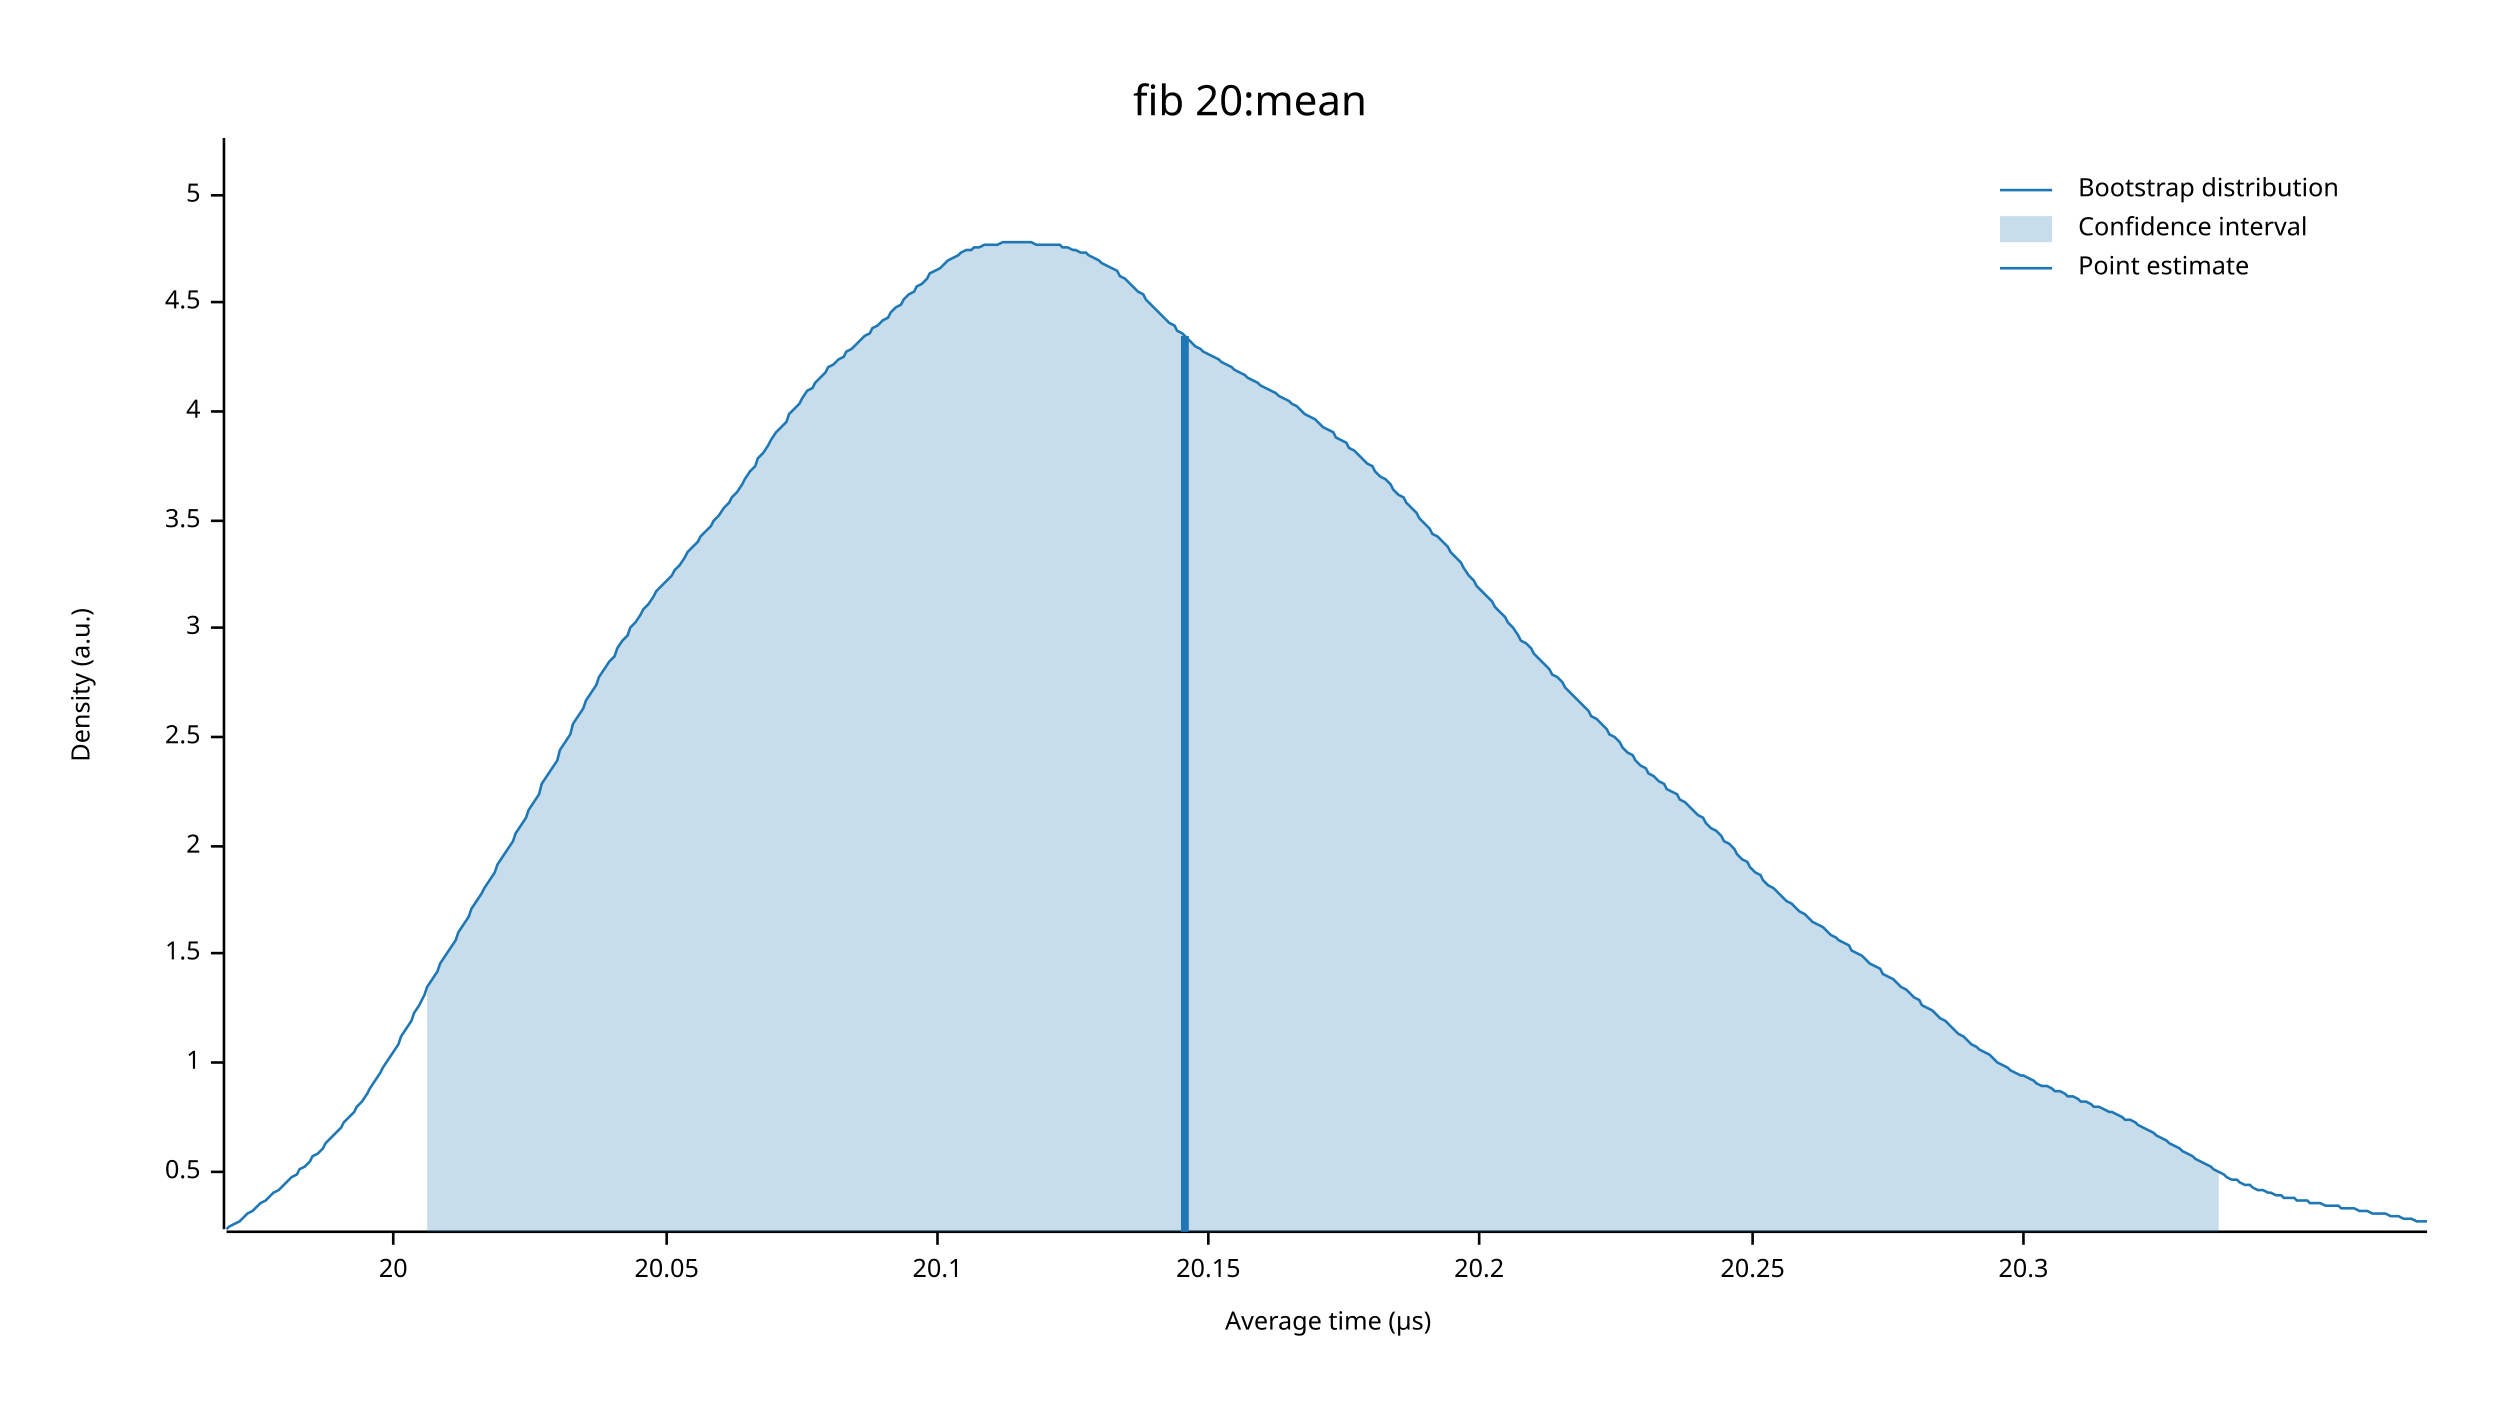
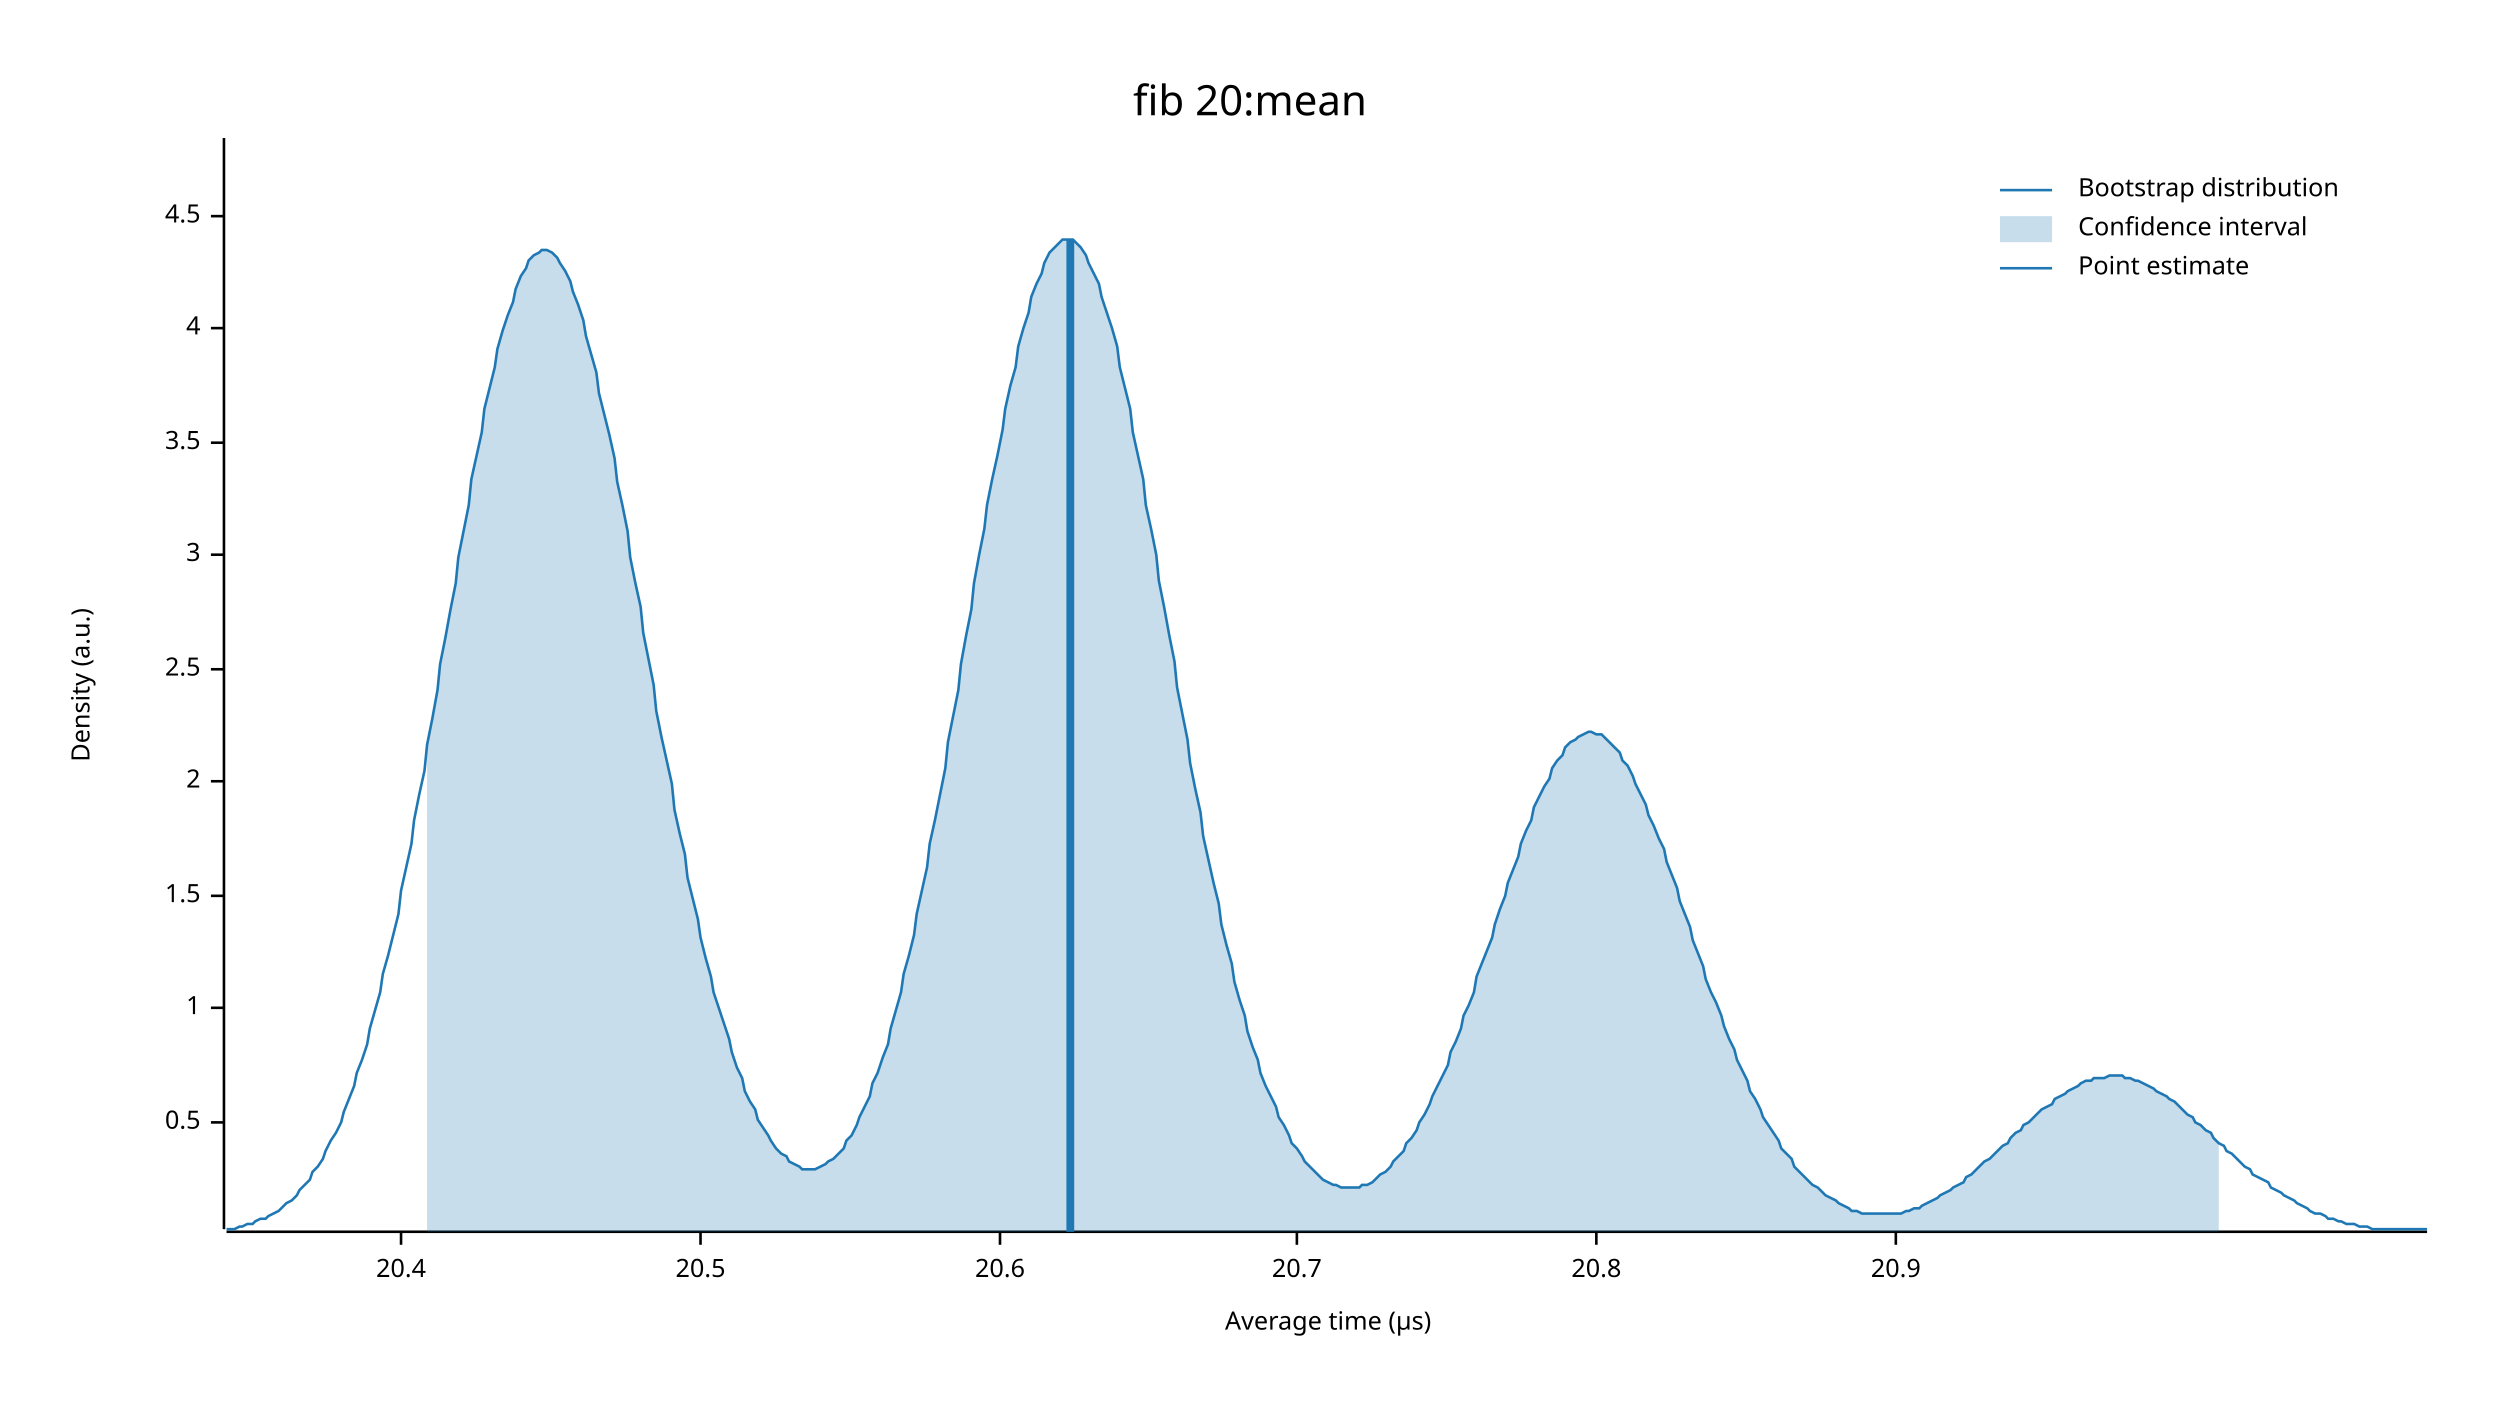
<svg xmlns="http://www.w3.org/2000/svg" width="960" height="540" viewBox="0 0 960 540">
  <text x="480" y="32" dy="0.76em" text-anchor="middle" font-family="sans-serif" font-size="16.129" opacity="1" fill="#000000">
fib 20:mean
</text>
  <text x="27" y="263" dy="0.76em" text-anchor="middle" font-family="sans-serif" font-size="9.677" opacity="1" fill="#000000" transform="rotate(270, 27, 263)">
Density (a.u.)
</text>
  <text x="510" y="513" dy="-0.5ex" text-anchor="middle" font-family="sans-serif" font-size="9.677" opacity="1" fill="#000000">
Average time (µs)
</text>
  <polyline fill="none" opacity="1" stroke="#000000" stroke-width="1" points="86,53 86,472 " />
-   <text x="77" y="450" dy="0.5ex" text-anchor="end" font-family="sans-serif" font-size="9.677" opacity="1" fill="#000000">
+   <text x="77" y="431" dy="0.5ex" text-anchor="end" font-family="sans-serif" font-size="9.677" opacity="1" fill="#000000">
0.5
</text>
-   <polyline fill="none" opacity="1" stroke="#000000" stroke-width="1" points="81,450 86,450 " />
-   <text x="77" y="408" dy="0.5ex" text-anchor="end" font-family="sans-serif" font-size="9.677" opacity="1" fill="#000000">
+   <polyline fill="none" opacity="1" stroke="#000000" stroke-width="1" points="81,431 86,431 " />
+   <text x="77" y="387" dy="0.5ex" text-anchor="end" font-family="sans-serif" font-size="9.677" opacity="1" fill="#000000">
1
</text>
-   <polyline fill="none" opacity="1" stroke="#000000" stroke-width="1" points="81,408 86,408 " />
-   <text x="77" y="366" dy="0.5ex" text-anchor="end" font-family="sans-serif" font-size="9.677" opacity="1" fill="#000000">
+   <polyline fill="none" opacity="1" stroke="#000000" stroke-width="1" points="81,387 86,387 " />
+   <text x="77" y="344" dy="0.5ex" text-anchor="end" font-family="sans-serif" font-size="9.677" opacity="1" fill="#000000">
1.5
</text>
-   <polyline fill="none" opacity="1" stroke="#000000" stroke-width="1" points="81,366 86,366 " />
-   <text x="77" y="325" dy="0.5ex" text-anchor="end" font-family="sans-serif" font-size="9.677" opacity="1" fill="#000000">
+   <polyline fill="none" opacity="1" stroke="#000000" stroke-width="1" points="81,344 86,344 " />
+   <text x="77" y="300" dy="0.5ex" text-anchor="end" font-family="sans-serif" font-size="9.677" opacity="1" fill="#000000">
2
</text>
-   <polyline fill="none" opacity="1" stroke="#000000" stroke-width="1" points="81,325 86,325 " />
-   <text x="77" y="283" dy="0.5ex" text-anchor="end" font-family="sans-serif" font-size="9.677" opacity="1" fill="#000000">
+   <polyline fill="none" opacity="1" stroke="#000000" stroke-width="1" points="81,300 86,300 " />
+   <text x="77" y="257" dy="0.5ex" text-anchor="end" font-family="sans-serif" font-size="9.677" opacity="1" fill="#000000">
2.5
</text>
-   <polyline fill="none" opacity="1" stroke="#000000" stroke-width="1" points="81,283 86,283 " />
-   <text x="77" y="241" dy="0.5ex" text-anchor="end" font-family="sans-serif" font-size="9.677" opacity="1" fill="#000000">
+   <polyline fill="none" opacity="1" stroke="#000000" stroke-width="1" points="81,257 86,257 " />
+   <text x="77" y="213" dy="0.5ex" text-anchor="end" font-family="sans-serif" font-size="9.677" opacity="1" fill="#000000">
3
</text>
-   <polyline fill="none" opacity="1" stroke="#000000" stroke-width="1" points="81,241 86,241 " />
-   <text x="77" y="200" dy="0.5ex" text-anchor="end" font-family="sans-serif" font-size="9.677" opacity="1" fill="#000000">
+   <polyline fill="none" opacity="1" stroke="#000000" stroke-width="1" points="81,213 86,213 " />
+   <text x="77" y="170" dy="0.5ex" text-anchor="end" font-family="sans-serif" font-size="9.677" opacity="1" fill="#000000">
3.5
</text>
-   <polyline fill="none" opacity="1" stroke="#000000" stroke-width="1" points="81,200 86,200 " />
-   <text x="77" y="158" dy="0.5ex" text-anchor="end" font-family="sans-serif" font-size="9.677" opacity="1" fill="#000000">
+   <polyline fill="none" opacity="1" stroke="#000000" stroke-width="1" points="81,170 86,170 " />
+   <text x="77" y="126" dy="0.5ex" text-anchor="end" font-family="sans-serif" font-size="9.677" opacity="1" fill="#000000">
4
</text>
-   <polyline fill="none" opacity="1" stroke="#000000" stroke-width="1" points="81,158 86,158 " />
-   <text x="77" y="116" dy="0.5ex" text-anchor="end" font-family="sans-serif" font-size="9.677" opacity="1" fill="#000000">
+   <polyline fill="none" opacity="1" stroke="#000000" stroke-width="1" points="81,126 86,126 " />
+   <text x="77" y="83" dy="0.5ex" text-anchor="end" font-family="sans-serif" font-size="9.677" opacity="1" fill="#000000">
4.5
</text>
-   <polyline fill="none" opacity="1" stroke="#000000" stroke-width="1" points="81,116 86,116 " />
-   <text x="77" y="75" dy="0.5ex" text-anchor="end" font-family="sans-serif" font-size="9.677" opacity="1" fill="#000000">
- 5
+   <polyline fill="none" opacity="1" stroke="#000000" stroke-width="1" points="81,83 86,83 " />
+   <polyline fill="none" opacity="1" stroke="#000000" stroke-width="1" points="87,473 932,473 " />
+   <text x="154" y="483" dy="0.76em" text-anchor="middle" font-family="sans-serif" font-size="9.677" opacity="1" fill="#000000">
+ 20.4
</text>
-   <polyline fill="none" opacity="1" stroke="#000000" stroke-width="1" points="81,75 86,75 " />
-   <polyline fill="none" opacity="1" stroke="#000000" stroke-width="1" points="87,473 932,473 " />
-   <text x="151" y="483" dy="0.76em" text-anchor="middle" font-family="sans-serif" font-size="9.677" opacity="1" fill="#000000">
- 20
+   <polyline fill="none" opacity="1" stroke="#000000" stroke-width="1" points="154,473 154,478 " />
+   <text x="269" y="483" dy="0.76em" text-anchor="middle" font-family="sans-serif" font-size="9.677" opacity="1" fill="#000000">
+ 20.5
</text>
-   <polyline fill="none" opacity="1" stroke="#000000" stroke-width="1" points="151,473 151,478 " />
-   <text x="256" y="483" dy="0.76em" text-anchor="middle" font-family="sans-serif" font-size="9.677" opacity="1" fill="#000000">
- 20.05
+   <polyline fill="none" opacity="1" stroke="#000000" stroke-width="1" points="269,473 269,478 " />
+   <text x="384" y="483" dy="0.76em" text-anchor="middle" font-family="sans-serif" font-size="9.677" opacity="1" fill="#000000">
+ 20.6
</text>
-   <polyline fill="none" opacity="1" stroke="#000000" stroke-width="1" points="256,473 256,478 " />
-   <text x="360" y="483" dy="0.76em" text-anchor="middle" font-family="sans-serif" font-size="9.677" opacity="1" fill="#000000">
- 20.1
+   <polyline fill="none" opacity="1" stroke="#000000" stroke-width="1" points="384,473 384,478 " />
+   <text x="498" y="483" dy="0.76em" text-anchor="middle" font-family="sans-serif" font-size="9.677" opacity="1" fill="#000000">
+ 20.7
</text>
-   <polyline fill="none" opacity="1" stroke="#000000" stroke-width="1" points="360,473 360,478 " />
-   <text x="464" y="483" dy="0.76em" text-anchor="middle" font-family="sans-serif" font-size="9.677" opacity="1" fill="#000000">
- 20.15
+   <polyline fill="none" opacity="1" stroke="#000000" stroke-width="1" points="498,473 498,478 " />
+   <text x="613" y="483" dy="0.76em" text-anchor="middle" font-family="sans-serif" font-size="9.677" opacity="1" fill="#000000">
+ 20.8
</text>
-   <polyline fill="none" opacity="1" stroke="#000000" stroke-width="1" points="464,473 464,478 " />
-   <text x="568" y="483" dy="0.76em" text-anchor="middle" font-family="sans-serif" font-size="9.677" opacity="1" fill="#000000">
- 20.2
+   <polyline fill="none" opacity="1" stroke="#000000" stroke-width="1" points="613,473 613,478 " />
+   <text x="728" y="483" dy="0.76em" text-anchor="middle" font-family="sans-serif" font-size="9.677" opacity="1" fill="#000000">
+ 20.9
</text>
-   <polyline fill="none" opacity="1" stroke="#000000" stroke-width="1" points="568,473 568,478 " />
-   <text x="673" y="483" dy="0.76em" text-anchor="middle" font-family="sans-serif" font-size="9.677" opacity="1" fill="#000000">
- 20.25
- </text>
-   <polyline fill="none" opacity="1" stroke="#000000" stroke-width="1" points="673,473 673,478 " />
-   <text x="777" y="483" dy="0.76em" text-anchor="middle" font-family="sans-serif" font-size="9.677" opacity="1" fill="#000000">
- 20.3
- </text>
-   <polyline fill="none" opacity="1" stroke="#000000" stroke-width="1" points="777,473 777,478 " />
-   <polyline fill="none" opacity="1" stroke="#1F78B4" stroke-width="1" points="87,472 88,471 90,470 92,469 93,468 95,466 97,465 98,464 100,462 102,461 103,460 105,458 107,457 109,455 110,454 112,452 114,451 115,449 117,448 119,446 120,444 122,443 124,441 125,439 127,437 129,435 131,433 132,431 134,429 136,427 137,425 139,423 141,420 142,418 144,415 146,412 147,410 149,407 151,404 153,401 154,398 156,395 158,392 159,389 161,386 163,382 164,379 166,376 168,373 169,370 171,367 173,364 175,361 176,358 178,355 180,352 181,349 183,346 185,343 186,341 188,338 190,335 191,332 193,329 195,326 197,323 198,320 200,317 202,314 203,311 205,308 207,305 208,301 210,298 212,295 214,292 215,288 217,285 219,282 220,278 222,275 224,272 225,269 227,266 229,263 230,260 232,257 234,254 236,252 237,249 239,246 241,244 242,241 244,239 246,236 247,234 249,232 251,229 252,227 254,225 256,223 258,221 259,219 261,217 263,214 264,212 266,210 268,208 269,206 271,204 273,202 274,200 276,198 278,195 280,193 281,191 283,189 285,186 286,184 288,181 290,179 291,176 293,174 295,171 296,169 298,166 300,164 302,162 303,159 305,157 307,155 308,153 310,150 312,149 313,147 315,145 317,143 318,141 320,140 322,138 324,137 325,135 327,134 329,132 330,131 332,129 334,128 335,126 337,125 339,123 341,122 342,120 344,118 346,117 347,115 349,113 351,112 352,110 354,109 356,107 357,105 359,104 361,103 363,101 364,100 366,99 368,98 369,97 371,96 373,96 374,95 376,95 378,94 379,94 381,94 383,94 385,93 386,93 388,93 390,93 391,93 393,93 395,93 396,93 398,94 400,94 401,94 403,94 405,94 407,94 408,95 410,95 412,96 413,96 415,97 417,97 418,98 420,99 422,100 423,101 425,102 427,103 429,104 430,106 432,107 434,109 435,110 437,112 439,113 440,115 442,117 444,119 445,120 447,122 449,124 451,125 452,127 454,128 456,130 457,131 459,133 461,134 462,135 464,136 466,137 468,138 469,139 471,140 473,141 474,142 476,143 478,144 479,145 481,146 483,147 484,148 486,149 488,150 490,151 491,152 493,153 495,154 496,155 498,156 500,158 501,159 503,160 505,161 506,162 508,164 510,165 512,166 513,168 515,169 517,170 518,172 520,173 522,175 523,176 525,178 527,179 528,181 530,183 532,184 534,186 535,188 537,190 539,191 540,193 542,195 544,197 545,199 547,201 549,203 550,205 552,206 554,208 556,210 557,212 559,214 561,216 562,218 564,221 566,223 567,225 569,227 571,229 573,231 574,233 576,235 578,237 579,239 581,241 583,244 584,246 586,247 588,249 589,251 591,253 593,255 595,257 596,259 598,260 600,262 601,264 603,266 605,268 606,269 608,271 610,273 611,275 613,276 615,278 617,280 618,282 620,283 622,285 623,287 625,289 627,290 628,292 630,294 632,295 633,297 635,298 637,300 639,301 640,303 642,304 644,305 645,307 647,308 649,310 650,311 652,313 654,314 655,316 657,318 659,319 661,321 662,323 664,324 666,326 667,328 669,330 671,331 672,333 674,335 676,336 677,338 679,340 681,341 683,343 684,344 686,346 688,347 689,348 691,350 693,351 694,352 696,354 698,355 700,356 701,357 703,359 705,360 706,361 708,362 710,363 711,365 713,366 715,367 716,368 718,370 720,371 722,372 723,374 725,375 727,376 728,377 730,379 732,380 733,381 735,383 737,384 738,386 740,387 742,388 744,390 745,391 747,392 749,394 750,395 752,397 754,398 755,399 757,401 759,402 760,403 762,404 764,405 766,407 767,408 769,409 771,410 772,411 774,412 776,413 777,413 779,414 781,415 782,416 784,417 786,417 788,418 789,419 791,419 793,420 794,421 796,421 798,422 799,423 801,423 803,424 804,425 806,425 808,426 810,427 811,427 813,428 815,429 816,430 818,430 820,431 821,432 823,433 825,434 827,435 828,436 830,437 832,438 833,439 835,440 837,441 838,442 840,443 842,444 843,445 845,446 847,447 849,448 850,449 852,450 854,451 855,452 857,453 859,453 860,454 862,455 864,455 865,456 867,457 869,457 871,458 872,458 874,459 876,459 877,460 879,460 881,460 882,461 884,461 886,461 887,462 889,462 891,462 893,463 894,463 896,463 898,463 899,464 901,464 903,464 904,464 906,465 908,465 909,465 911,466 913,466 915,466 916,466 918,467 920,467 921,467 923,468 925,468 926,468 928,469 930,469 932,469 " />
-   <polygon opacity="0.25" fill="#1F78B4" points="164,379 166,376 168,373 169,370 171,367 173,364 175,361 176,358 178,355 180,352 181,349 183,346 185,343 186,341 188,338 190,335 191,332 193,329 195,326 197,323 198,320 200,317 202,314 203,311 205,308 207,305 208,301 210,298 212,295 214,292 215,288 217,285 219,282 220,278 222,275 224,272 225,269 227,266 229,263 230,260 232,257 234,254 236,252 237,249 239,246 241,244 242,241 244,239 246,236 247,234 249,232 251,229 252,227 254,225 256,223 258,221 259,219 261,217 263,214 264,212 266,210 268,208 269,206 271,204 273,202 274,200 276,198 278,195 280,193 281,191 283,189 285,186 286,184 288,181 290,179 291,176 293,174 295,171 296,169 298,166 300,164 302,162 303,159 305,157 307,155 308,153 310,150 312,149 313,147 315,145 317,143 318,141 320,140 322,138 324,137 325,135 327,134 329,132 330,131 332,129 334,128 335,126 337,125 339,123 341,122 342,120 344,118 346,117 347,115 349,113 351,112 352,110 354,109 356,107 357,105 359,104 361,103 363,101 364,100 366,99 368,98 369,97 371,96 373,96 374,95 376,95 378,94 379,94 381,94 383,94 385,93 386,93 388,93 390,93 391,93 393,93 395,93 396,93 398,94 400,94 401,94 403,94 405,94 407,94 408,95 410,95 412,96 413,96 415,97 417,97 418,98 420,99 422,100 423,101 425,102 427,103 429,104 430,106 432,107 434,109 435,110 437,112 439,113 440,115 442,117 444,119 445,120 447,122 449,124 451,125 452,127 454,128 456,130 457,131 459,133 461,134 462,135 464,136 466,137 468,138 469,139 471,140 473,141 474,142 476,143 478,144 479,145 481,146 483,147 484,148 486,149 488,150 490,151 491,152 493,153 495,154 496,155 498,156 500,158 501,159 503,160 505,161 506,162 508,164 510,165 512,166 513,168 515,169 517,170 518,172 520,173 522,175 523,176 525,178 527,179 528,181 530,183 532,184 534,186 535,188 537,190 539,191 540,193 542,195 544,197 545,199 547,201 549,203 550,205 552,206 554,208 556,210 557,212 559,214 561,216 562,218 564,221 566,223 567,225 569,227 571,229 573,231 574,233 576,235 578,237 579,239 581,241 583,244 584,246 586,247 588,249 589,251 591,253 593,255 595,257 596,259 598,260 600,262 601,264 603,266 605,268 606,269 608,271 610,273 611,275 613,276 615,278 617,280 618,282 620,283 622,285 623,287 625,289 627,290 628,292 630,294 632,295 633,297 635,298 637,300 639,301 640,303 642,304 644,305 645,307 647,308 649,310 650,311 652,313 654,314 655,316 657,318 659,319 661,321 662,323 664,324 666,326 667,328 669,330 671,331 672,333 674,335 676,336 677,338 679,340 681,341 683,343 684,344 686,346 688,347 689,348 691,350 693,351 694,352 696,354 698,355 700,356 701,357 703,359 705,360 706,361 708,362 710,363 711,365 713,366 715,367 716,368 718,370 720,371 722,372 723,374 725,375 727,376 728,377 730,379 732,380 733,381 735,383 737,384 738,386 740,387 742,388 744,390 745,391 747,392 749,394 750,395 752,397 754,398 755,399 757,401 759,402 760,403 762,404 764,405 766,407 767,408 769,409 771,410 772,411 774,412 776,413 777,413 779,414 781,415 782,416 784,417 786,417 788,418 789,419 791,419 793,420 794,421 796,421 798,422 799,423 801,423 803,424 804,425 806,425 808,426 810,427 811,427 813,428 815,429 816,430 818,430 820,431 821,432 823,433 825,434 827,435 828,436 830,437 832,438 833,439 835,440 837,441 838,442 840,443 842,444 843,445 845,446 847,447 849,448 850,449 852,450 852,473 164,473 " />
-   <polyline fill="none" opacity="1" stroke="#1F78B4" stroke-width="3" points="455,473 455,129 " />
+   <polyline fill="none" opacity="1" stroke="#000000" stroke-width="1" points="728,473 728,478 " />
+   <polyline fill="none" opacity="1" stroke="#1F78B4" stroke-width="1" points="87,472 88,472 90,472 92,471 93,471 95,470 97,470 98,469 100,468 102,468 103,467 105,466 107,465 109,463 110,462 112,461 114,459 115,457 117,455 119,453 120,450 122,448 124,445 125,442 127,438 129,435 131,431 132,427 134,422 136,417 137,412 139,407 141,401 142,395 144,388 146,381 147,374 149,367 151,359 153,351 154,342 156,333 158,324 159,315 161,305 163,296 164,286 166,276 168,265 169,255 171,245 173,234 175,224 176,214 178,204 180,194 181,184 183,175 185,166 186,157 188,149 190,141 191,134 193,127 195,121 197,116 198,111 200,106 202,103 203,100 205,98 207,97 208,96 210,96 212,97 214,99 215,101 217,104 219,108 220,112 222,117 224,123 225,129 227,136 229,143 230,151 232,159 234,167 236,176 237,185 239,194 241,204 242,214 244,224 246,233 247,243 249,253 251,263 252,273 254,283 256,292 258,301 259,311 261,320 263,328 264,337 266,345 268,353 269,360 271,368 273,375 274,381 276,387 278,393 280,399 281,404 283,410 285,414 286,419 288,423 290,426 291,430 293,433 295,436 296,438 298,441 300,443 302,444 303,446 305,447 307,448 308,449 310,449 312,449 313,449 315,448 317,447 318,446 320,445 322,443 324,441 325,438 327,436 329,432 330,429 332,425 334,421 335,416 337,412 339,406 341,401 342,395 344,388 346,381 347,374 349,367 351,359 352,351 354,342 356,333 357,324 359,315 361,305 363,295 364,285 366,275 368,265 369,255 371,244 373,234 374,224 376,213 378,203 379,194 381,184 383,175 385,165 386,157 388,148 390,141 391,133 393,126 395,120 396,114 398,109 400,105 401,101 403,97 405,95 407,93 408,92 410,92 412,92 413,93 415,95 417,98 418,101 420,105 422,109 423,114 425,120 427,126 429,133 430,141 432,149 434,157 435,166 437,175 439,184 440,194 442,203 444,213 445,223 447,233 449,244 451,254 452,264 454,274 456,284 457,293 459,303 461,312 462,321 464,330 466,339 468,347 469,355 471,363 473,370 474,377 476,384 478,390 479,396 481,402 483,407 484,412 486,417 488,421 490,425 491,429 493,432 495,436 496,439 498,441 500,444 501,446 503,448 505,450 506,451 508,453 510,454 512,455 513,455 515,456 517,456 518,456 520,456 522,456 523,455 525,455 527,454 528,453 530,451 532,450 534,448 535,446 537,444 539,442 540,439 542,437 544,434 545,431 547,428 549,424 550,421 552,417 554,413 556,409 557,404 559,400 561,395 562,390 564,386 566,381 567,375 569,370 571,365 573,360 574,355 576,349 578,344 579,339 581,334 583,329 584,324 586,319 588,315 589,310 591,306 593,302 595,299 596,295 598,292 600,290 601,287 603,285 605,284 606,283 608,282 610,281 611,281 613,282 615,282 617,284 618,285 620,287 622,289 623,292 625,294 627,298 628,301 630,305 632,309 633,313 635,317 637,322 639,326 640,331 642,336 644,341 645,346 647,351 649,356 650,361 652,366 654,371 655,376 657,381 659,385 661,390 662,394 664,399 666,403 667,407 669,411 671,415 672,419 674,422 676,426 677,429 679,432 681,435 683,438 684,441 686,443 688,445 689,448 691,450 693,452 694,453 696,455 698,456 700,458 701,459 703,460 705,461 706,462 708,463 710,464 711,465 713,465 715,466 716,466 718,466 720,466 722,466 723,466 725,466 727,466 728,466 730,466 732,465 733,465 735,464 737,464 738,463 740,462 742,461 744,460 745,459 747,458 749,457 750,456 752,455 754,454 755,452 757,451 759,449 760,448 762,446 764,445 766,443 767,442 769,440 771,439 772,437 774,435 776,434 777,432 779,431 781,429 782,428 784,426 786,425 788,424 789,422 791,421 793,420 794,419 796,418 798,417 799,416 801,415 803,415 804,414 806,414 808,414 810,413 811,413 813,413 815,413 816,414 818,414 820,415 821,415 823,416 825,417 827,418 828,419 830,420 832,421 833,422 835,423 837,425 838,426 840,428 842,429 843,431 845,432 847,434 849,435 850,437 852,439 854,440 855,442 857,443 859,445 860,446 862,448 864,449 865,451 867,452 869,453 871,454 872,456 874,457 876,458 877,459 879,460 881,461 882,462 884,463 886,464 887,465 889,466 891,466 893,467 894,468 896,468 898,469 899,469 901,470 903,470 904,470 906,471 908,471 909,471 911,472 913,472 915,472 916,472 918,472 920,472 921,472 923,472 925,472 926,472 928,472 930,472 932,472 " />
+   <polygon opacity="0.25" fill="#1F78B4" points="164,286 166,276 168,265 169,255 171,245 173,234 175,224 176,214 178,204 180,194 181,184 183,175 185,166 186,157 188,149 190,141 191,134 193,127 195,121 197,116 198,111 200,106 202,103 203,100 205,98 207,97 208,96 210,96 212,97 214,99 215,101 217,104 219,108 220,112 222,117 224,123 225,129 227,136 229,143 230,151 232,159 234,167 236,176 237,185 239,194 241,204 242,214 244,224 246,233 247,243 249,253 251,263 252,273 254,283 256,292 258,301 259,311 261,320 263,328 264,337 266,345 268,353 269,360 271,368 273,375 274,381 276,387 278,393 280,399 281,404 283,410 285,414 286,419 288,423 290,426 291,430 293,433 295,436 296,438 298,441 300,443 302,444 303,446 305,447 307,448 308,449 310,449 312,449 313,449 315,448 317,447 318,446 320,445 322,443 324,441 325,438 327,436 329,432 330,429 332,425 334,421 335,416 337,412 339,406 341,401 342,395 344,388 346,381 347,374 349,367 351,359 352,351 354,342 356,333 357,324 359,315 361,305 363,295 364,285 366,275 368,265 369,255 371,244 373,234 374,224 376,213 378,203 379,194 381,184 383,175 385,165 386,157 388,148 390,141 391,133 393,126 395,120 396,114 398,109 400,105 401,101 403,97 405,95 407,93 408,92 410,92 412,92 413,93 415,95 417,98 418,101 420,105 422,109 423,114 425,120 427,126 429,133 430,141 432,149 434,157 435,166 437,175 439,184 440,194 442,203 444,213 445,223 447,233 449,244 451,254 452,264 454,274 456,284 457,293 459,303 461,312 462,321 464,330 466,339 468,347 469,355 471,363 473,370 474,377 476,384 478,390 479,396 481,402 483,407 484,412 486,417 488,421 490,425 491,429 493,432 495,436 496,439 498,441 500,444 501,446 503,448 505,450 506,451 508,453 510,454 512,455 513,455 515,456 517,456 518,456 520,456 522,456 523,455 525,455 527,454 528,453 530,451 532,450 534,448 535,446 537,444 539,442 540,439 542,437 544,434 545,431 547,428 549,424 550,421 552,417 554,413 556,409 557,404 559,400 561,395 562,390 564,386 566,381 567,375 569,370 571,365 573,360 574,355 576,349 578,344 579,339 581,334 583,329 584,324 586,319 588,315 589,310 591,306 593,302 595,299 596,295 598,292 600,290 601,287 603,285 605,284 606,283 608,282 610,281 611,281 613,282 615,282 617,284 618,285 620,287 622,289 623,292 625,294 627,298 628,301 630,305 632,309 633,313 635,317 637,322 639,326 640,331 642,336 644,341 645,346 647,351 649,356 650,361 652,366 654,371 655,376 657,381 659,385 661,390 662,394 664,399 666,403 667,407 669,411 671,415 672,419 674,422 676,426 677,429 679,432 681,435 683,438 684,441 686,443 688,445 689,448 691,450 693,452 694,453 696,455 698,456 700,458 701,459 703,460 705,461 706,462 708,463 710,464 711,465 713,465 715,466 716,466 718,466 720,466 722,466 723,466 725,466 727,466 728,466 730,466 732,465 733,465 735,464 737,464 738,463 740,462 742,461 744,460 745,459 747,458 749,457 750,456 752,455 754,454 755,452 757,451 759,449 760,448 762,446 764,445 766,443 767,442 769,440 771,439 772,437 774,435 776,434 777,432 779,431 781,429 782,428 784,426 786,425 788,424 789,422 791,421 793,420 794,419 796,418 798,417 799,416 801,415 803,415 804,414 806,414 808,414 810,413 811,413 813,413 815,413 816,414 818,414 820,415 821,415 823,416 825,417 827,418 828,419 830,420 832,421 833,422 835,423 837,425 838,426 840,428 842,429 843,431 845,432 847,434 849,435 850,437 852,439 852,473 164,473 " />
+   <polyline fill="none" opacity="1" stroke="#1F78B4" stroke-width="3" points="411,473 411,92 " />
  <text x="798" y="68" dy="0.76em" text-anchor="start" font-family="sans-serif" font-size="9.677" opacity="1" fill="#000000">
Bootstrap distribution
</text>
  <text x="798" y="83" dy="0.76em" text-anchor="start" font-family="sans-serif" font-size="9.677" opacity="1" fill="#000000">
Confidence interval
</text>
  <text x="798" y="98" dy="0.76em" text-anchor="start" font-family="sans-serif" font-size="9.677" opacity="1" fill="#000000">
Point estimate
</text>
  <polyline fill="none" opacity="1" stroke="#1F78B4" stroke-width="1" points="768,73 788,73 " />
  <rect x="768" y="83" width="20" height="10" opacity="0.25" fill="#1F78B4" stroke="none" />
  <polyline fill="none" opacity="1" stroke="#1F78B4" stroke-width="1" points="768,103 788,103 " />
</svg>
